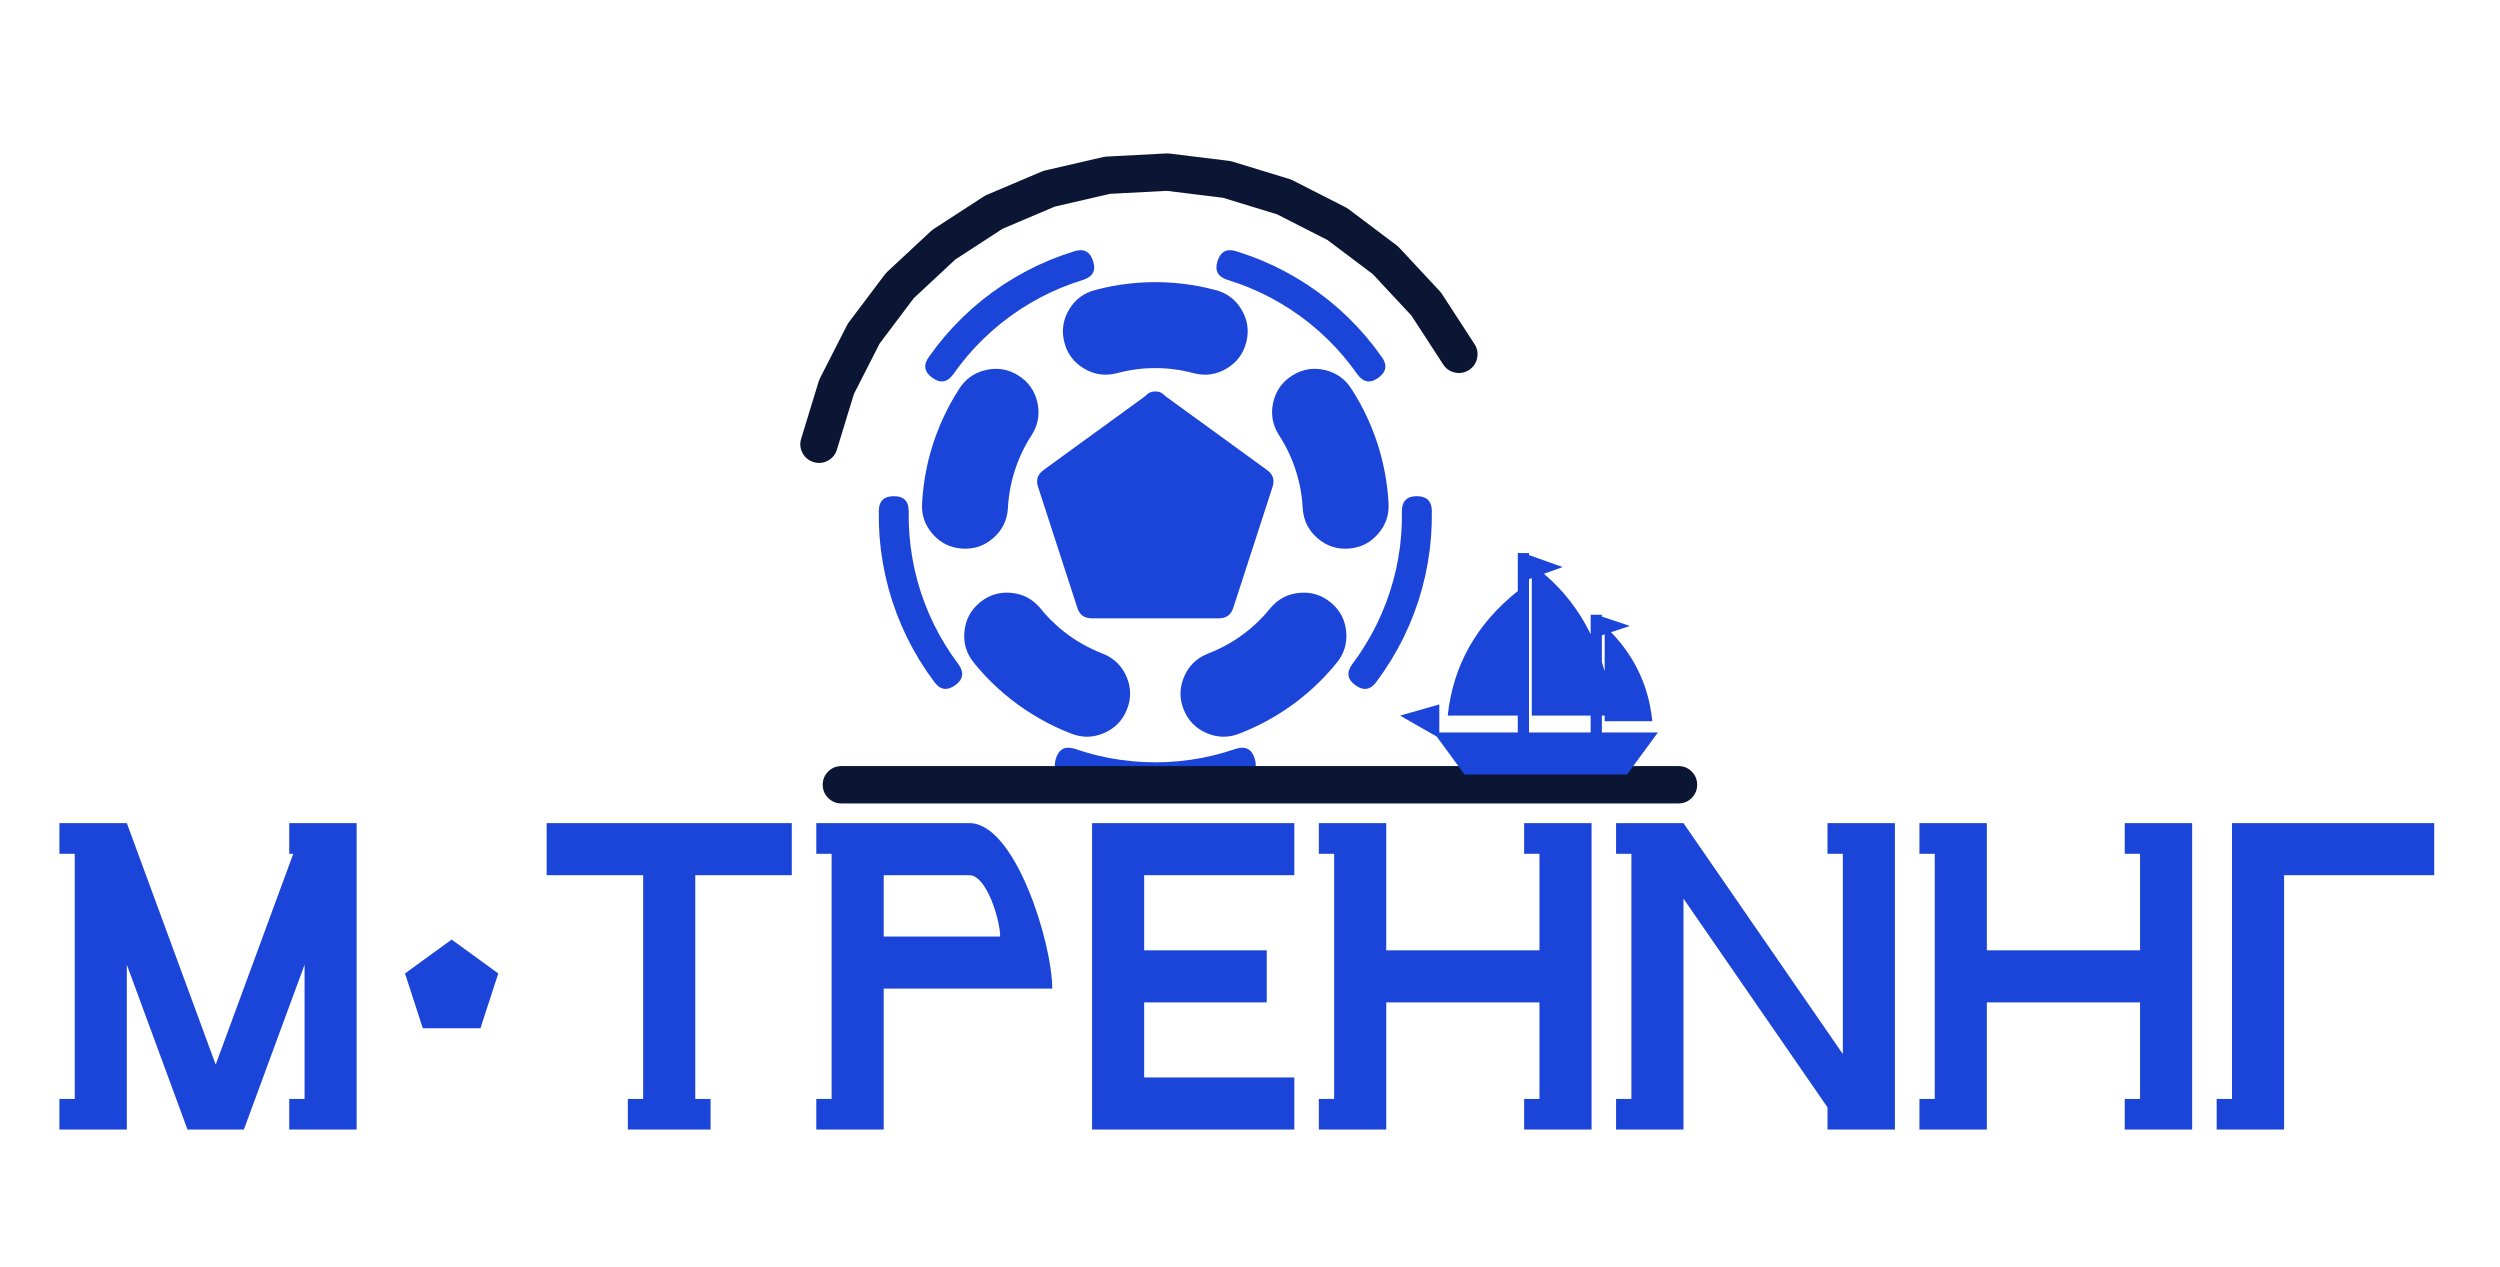
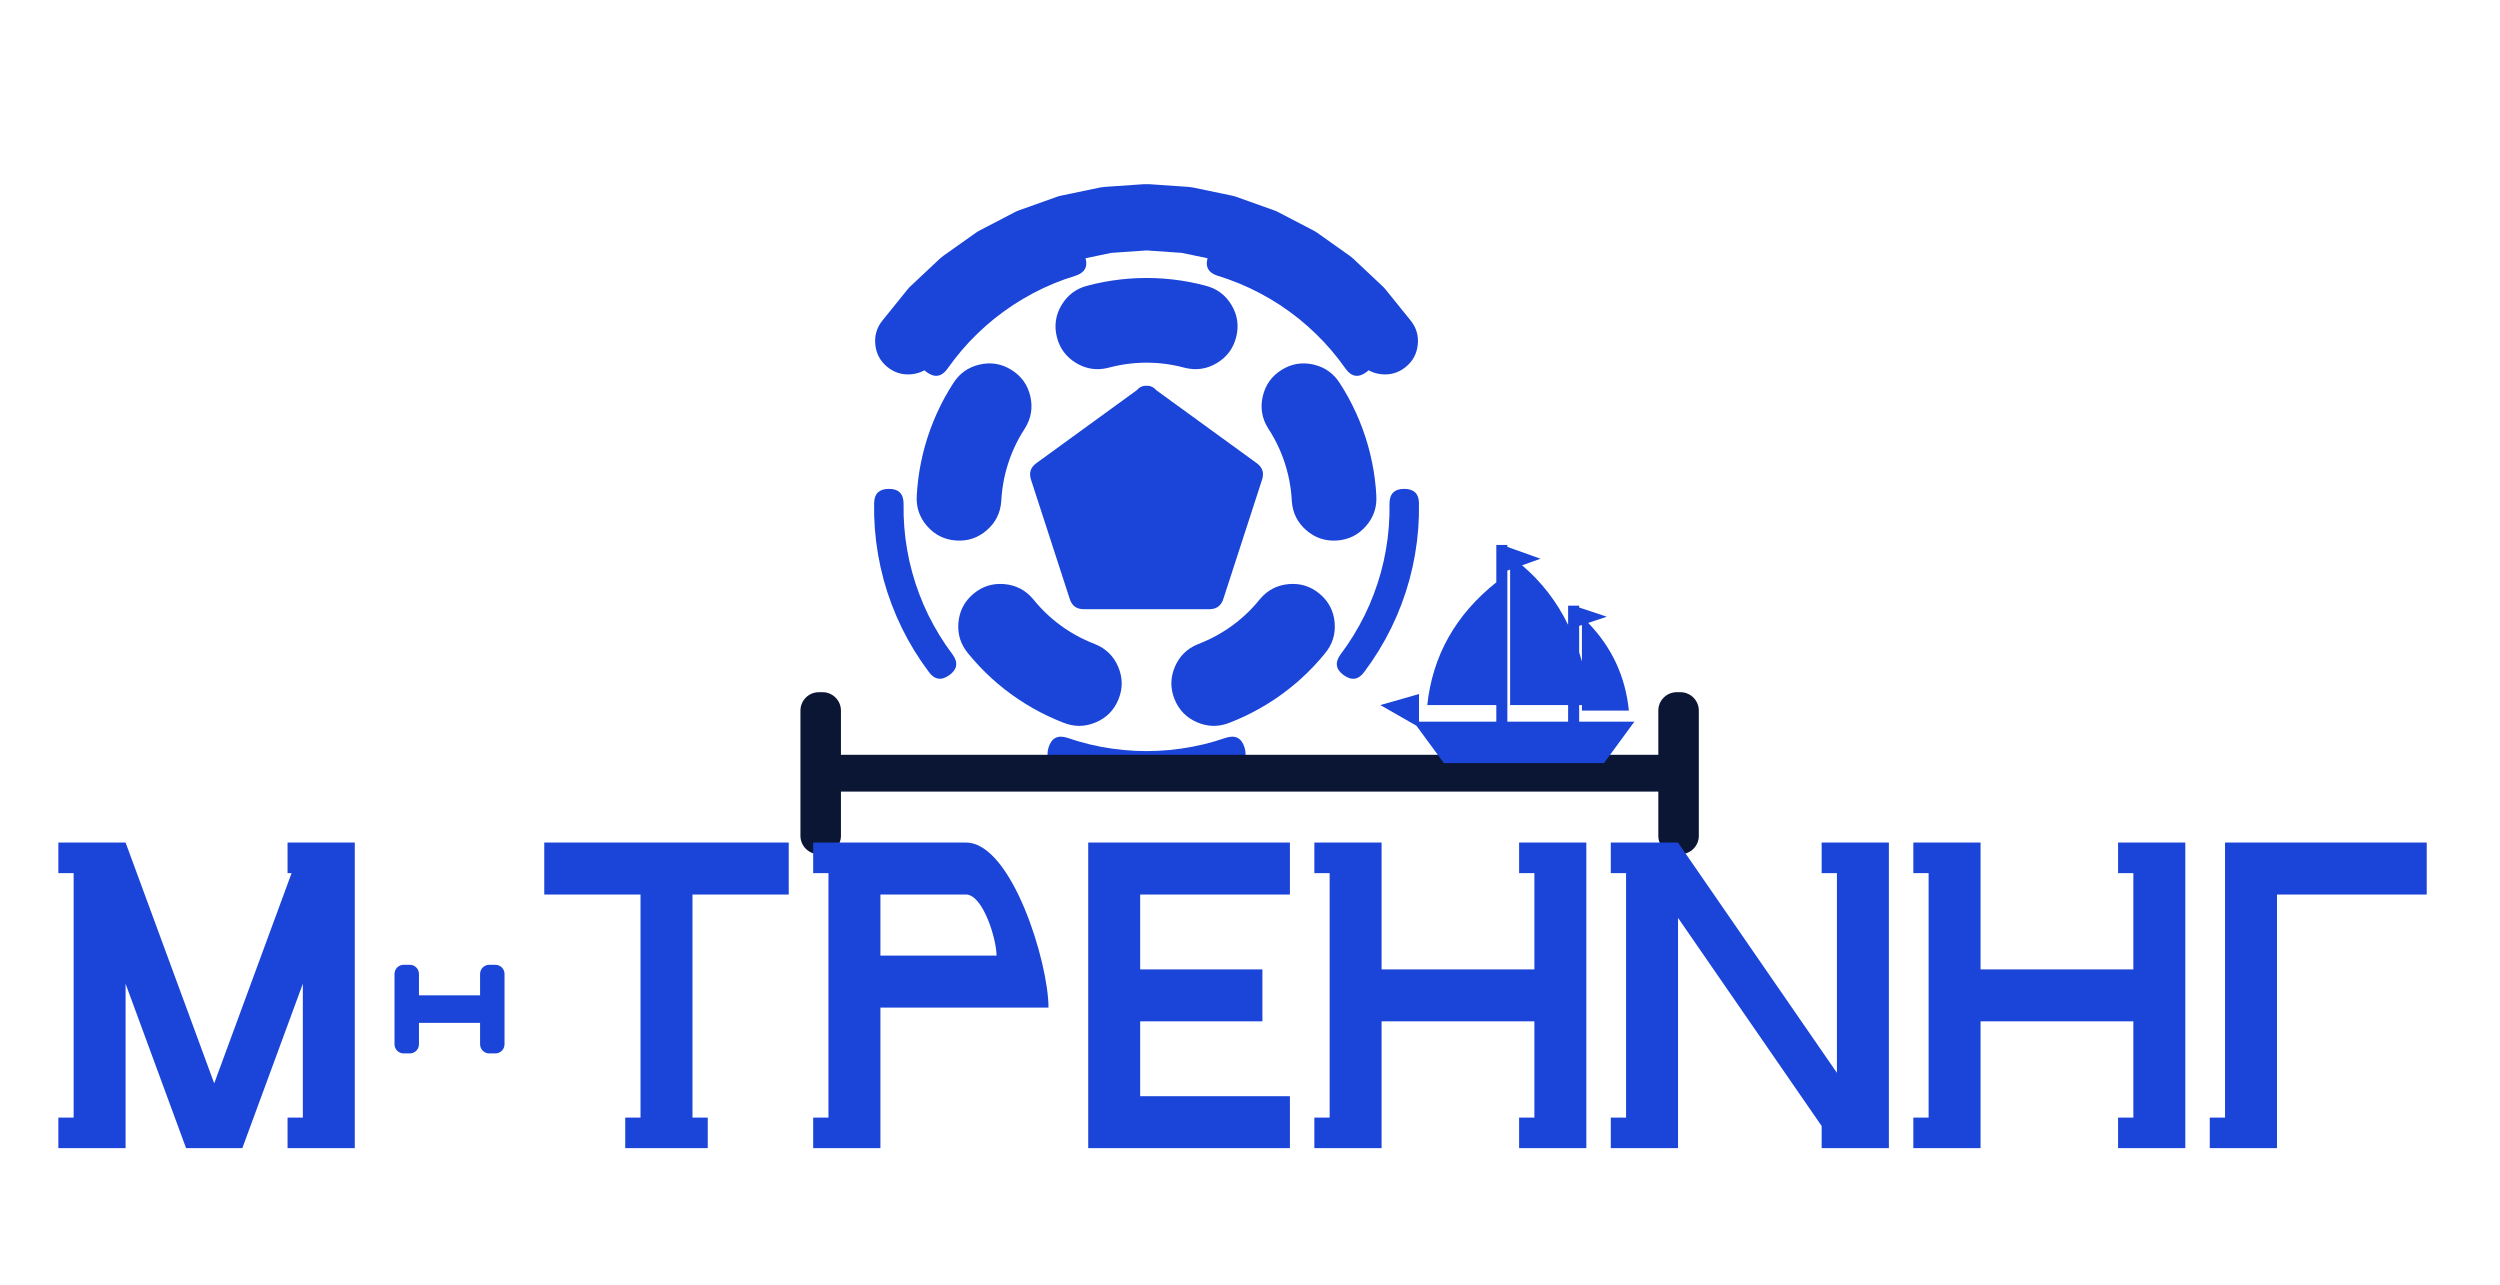
- <svg xmlns="http://www.w3.org/2000/svg" viewBox="0 0 669 339" role="img" aria-labelledby="t">
-   <g transform="translate(209.16 12)">
-     <path fill="#1B44D8" d="M100 92.78Q101.5 92.67 102.76 94.06L129.93 113.8Q132.28 115.51 131.38 118.27L120.85 150.7Q119.95 153.46 117.05 153.46H82.95Q80.05 153.46 79.15 150.7L68.62 118.27Q67.72 115.51 70.07 113.8L97.24 94.06Q98.5 92.67 100 92.78ZM148.43 165.5 147.21 166.96Q147.07 167.12 146.92 167.28L145.64 168.69Q145.5 168.85 145.35 169.01L144.01 170.37Q143.86 170.52 143.71 170.67L142.32 171.99Q142.17 172.13 142.01 172.28L140.58 173.54Q140.41 173.68 140.25 173.81L138.77 175.02Q138.6 175.16 138.43 175.29L136.91 176.44Q136.74 176.57 136.56 176.69L135 177.78Q134.82 177.9 134.64 178.02L133.04 179.05Q132.86 179.17 132.67 179.28L131.03 180.25Q130.85 180.36 130.66 180.46L128.98 181.37Q128.79 181.48 128.6 181.57L126.89 182.42Q126.7 182.51 126.5 182.6L124.76 183.38Q124.56 183.47 124.37 183.55L122.6 184.27Q118.18 186.06 113.8 184.2Q109.41 182.35 107.62 177.93Q105.83 173.52 107.69 169.13Q109.54 164.75 113.96 162.96L115.52 162.32L116.87 161.71L118.19 161.06L119.49 160.35L120.76 159.6L122.01 158.8L123.22 157.95L124.4 157.06L125.54 156.13L126.65 155.15L127.72 154.14L128.75 153.08L129.74 151.99L130.83 150.69Q133.9 147.05 138.65 146.64Q143.39 146.23 147.04 149.3Q150.68 152.36 151.09 157.11Q151.5 161.85 148.43 165.5ZM37.6 122.51 37.73 120.61Q37.75 120.4 37.77 120.18L37.98 118.29Q38 118.07 38.03 117.86L38.31 115.97Q38.34 115.76 38.38 115.55L38.73 113.67Q38.77 113.46 38.82 113.25L39.23 111.39Q39.28 111.18 39.33 110.97L39.82 109.13Q39.88 108.92 39.94 108.72L40.49 106.89Q40.56 106.69 40.63 106.48L41.25 104.68Q41.32 104.48 41.4 104.28L42.09 102.5Q42.17 102.3 42.25 102.1L43.01 100.35Q43.09 100.15 43.19 99.96L44.01 98.24Q44.1 98.04 44.2 97.85L45.08 96.16Q45.18 95.97 45.29 95.78L46.24 94.13Q46.35 93.94 46.46 93.76L47.47 92.14Q49.99 88.1 54.63 87.02Q59.27 85.94 63.31 88.46Q67.35 90.98 68.43 95.62Q69.51 100.26 66.99 104.31L66.09 105.74L65.36 107.02L64.67 108.33L64.04 109.67L63.45 111.02L62.92 112.4L62.44 113.79L62.01 115.21L61.63 116.64L61.3 118.08L61.04 119.53L60.82 120.99L60.66 122.46L60.54 124.15Q60.2 128.9 56.6 132.02Q53 135.14 48.25 134.8Q43.5 134.46 40.38 130.86Q37.26 127.27 37.6 122.51ZM77.4 184.27 75.63 183.55Q75.44 183.47 75.24 183.38L73.5 182.6Q73.3 182.51 73.11 182.42L71.4 181.57Q71.21 181.48 71.02 181.37L69.34 180.46Q69.15 180.36 68.97 180.25L67.33 179.28Q67.14 179.17 66.96 179.05L65.36 178.02Q65.18 177.9 65 177.78L63.44 176.69Q63.26 176.57 63.09 176.44L61.57 175.29Q61.4 175.16 61.23 175.02L59.75 173.81Q59.59 173.68 59.42 173.54L57.99 172.28Q57.83 172.13 57.68 171.99L56.29 170.67Q56.14 170.52 55.99 170.37L54.65 169.01Q54.5 168.85 54.36 168.69L53.08 167.28Q52.93 167.12 52.79 166.96L51.57 165.5Q48.5 161.85 48.91 157.11Q49.32 152.36 52.96 149.3Q56.61 146.23 61.35 146.64Q66.1 147.05 69.17 150.69L70.26 151.99L71.25 153.08L72.28 154.14L73.35 155.15L74.46 156.13L75.6 157.06L76.78 157.95L77.99 158.8L79.24 159.6L80.51 160.35L81.81 161.06L83.13 161.71L84.48 162.32L86.04 162.96Q90.46 164.75 92.31 169.13Q94.17 173.52 92.38 177.93Q90.59 182.35 86.2 184.2Q81.82 186.06 77.4 184.27ZM84.03 65.58 85.88 65.12Q86.09 65.07 86.3 65.02L88.17 64.63Q88.38 64.59 88.59 64.55L90.47 64.23Q90.68 64.2 90.9 64.17L92.79 63.92Q93 63.89 93.22 63.87L95.12 63.69Q95.33 63.67 95.54 63.66L97.45 63.55Q97.66 63.54 97.88 63.54L99.78 63.5Q100 63.5 100.22 63.5L102.12 63.54Q102.34 63.54 102.55 63.55L104.46 63.66Q104.67 63.67 104.88 63.69L106.78 63.87Q107 63.89 107.21 63.92L109.1 64.17Q109.32 64.2 109.53 64.23L111.41 64.55Q111.62 64.59 111.83 64.63L113.7 65.02Q113.91 65.07 114.12 65.12L115.97 65.58Q120.59 66.72 123.05 70.8Q125.51 74.88 124.36 79.51Q123.21 84.13 119.13 86.59Q115.05 89.05 110.43 87.9L108.79 87.49L107.34 87.19L105.89 86.94L104.42 86.75L102.95 86.61L101.48 86.53L100 86.5L98.52 86.53L97.05 86.61L95.58 86.75L94.11 86.94L92.66 87.19L91.21 87.49L89.57 87.9Q84.95 89.05 80.87 86.59Q76.78 84.13 75.64 79.51Q74.49 74.88 76.95 70.8Q79.41 66.72 84.03 65.58ZM152.53 92.14 153.54 93.76Q153.65 93.94 153.76 94.13L154.71 95.78Q154.82 95.97 154.92 96.16L155.8 97.85Q155.9 98.04 155.99 98.24L156.81 99.96Q156.91 100.15 156.99 100.35L157.75 102.1Q157.83 102.3 157.91 102.5L158.6 104.28Q158.68 104.48 158.75 104.68L159.37 106.48Q159.44 106.69 159.51 106.89L160.06 108.72Q160.12 108.92 160.18 109.13L160.67 110.97Q160.72 111.18 160.77 111.39L161.18 113.25Q161.23 113.46 161.27 113.67L161.62 115.55Q161.66 115.76 161.69 115.97L161.97 117.86Q162 118.07 162.02 118.29L162.23 120.18Q162.25 120.4 162.27 120.61L162.4 122.51Q162.74 127.27 159.62 130.86Q156.5 134.46 151.75 134.8Q147 135.14 143.4 132.02Q139.8 128.9 139.46 124.15L139.34 122.46L139.18 120.99L138.96 119.53L138.7 118.08L138.37 116.64L137.99 115.21L137.56 113.79L137.08 112.4L136.55 111.02L135.96 109.67L135.33 108.33L134.64 107.02L133.91 105.74L133.01 104.31Q130.49 100.26 131.57 95.62Q132.65 90.98 136.69 88.46Q140.73 85.94 145.37 87.02Q150.01 88.1 152.53 92.14ZM124 196 120.84 197Q120.75 197.03 120.66 197.06L117.46 197.91Q117.36 197.93 117.27 197.95L114.03 198.66Q113.94 198.68 113.85 198.69L110.58 199.24Q110.48 199.26 110.39 199.27L107.09 199.66Q107 199.67 106.91 199.68L103.6 199.91Q103.5 199.92 103.41 199.92L100.09 200Q100.05 200 100 200Q99.95 200 99.91 200L96.59 199.92Q96.5 199.92 96.4 199.91L93.09 199.68Q93 199.67 92.91 199.66L89.61 199.27Q89.52 199.26 89.42 199.24L86.15 198.69Q86.06 198.68 85.97 198.66L82.73 197.95Q82.64 197.93 82.54 197.91L79.34 197.06Q79.25 197.03 79.16 197L76 196Q72.19 194.79 73.4 190.97Q74 189.07 75.26 188.42Q76.52 187.77 78.42 188.37L81.49 189.35L84.51 190.16L87.57 190.82L90.65 191.33L93.76 191.7L96.87 191.92L100 192L103.13 191.92L106.24 191.7L109.35 191.33L112.43 190.82L115.49 190.16L118.51 189.35L121.58 188.37Q123.48 187.77 124.74 188.42Q126 189.07 126.6 190.97Q127.81 194.79 124 196ZM39.44 83.48 41.4 80.81Q41.46 80.73 41.52 80.66L43.61 78.08Q43.67 78.01 43.73 77.94L45.94 75.47Q46.01 75.4 46.07 75.33L48.4 72.96Q48.46 72.9 48.53 72.83L50.96 70.58Q51.03 70.52 51.11 70.45L53.64 68.32Q53.72 68.26 53.79 68.2L56.43 66.19Q56.5 66.13 56.58 66.08L59.31 64.19Q59.39 64.14 59.47 64.09L62.28 62.34Q62.36 62.29 62.44 62.24L65.34 60.62Q65.42 60.57 65.51 60.53L68.47 59.05Q68.56 59.01 68.65 58.97L71.68 57.63Q71.77 57.6 71.85 57.56L74.95 56.37Q75.04 56.34 75.13 56.31L78.27 55.26Q82.07 54 83.33 57.8Q84.59 61.6 80.79 62.86L77.74 63.87L74.82 64.99L71.96 66.25L69.16 67.65L66.43 69.18L63.78 70.83L61.21 72.61L58.72 74.5L56.33 76.52L54.04 78.64L51.84 80.87L49.76 83.2L47.79 85.63L45.88 88.22Q44.7 89.83 43.3 90.04Q41.9 90.26 40.29 89.07Q37.07 86.7 39.44 83.48ZM173.99 124.8 173.97 128.12Q173.97 128.21 173.96 128.31L173.79 131.62Q173.78 131.71 173.77 131.81L173.44 135.11Q173.43 135.2 173.41 135.3L172.92 138.57Q172.91 138.67 172.89 138.76L172.25 142.01Q172.23 142.11 172.2 142.2L171.41 145.42Q171.38 145.51 171.36 145.6L170.41 148.78Q170.38 148.87 170.35 148.96L169.25 152.09Q169.22 152.17 169.18 152.26L167.94 155.34Q167.9 155.42 167.86 155.51L166.47 158.52Q166.43 158.61 166.39 158.69L164.86 161.63Q164.81 161.71 164.76 161.8L163.1 164.66Q163.05 164.74 163 164.82L161.19 167.61Q161.14 167.69 161.09 167.76L159.16 170.46Q156.82 173.71 153.57 171.38Q150.32 169.05 152.65 165.8L154.53 163.18L156.23 160.55L157.8 157.85L159.25 155.08L160.56 152.24L161.73 149.34L162.77 146.39L163.66 143.4L164.42 140.37L165.02 137.3L165.49 134.21L165.8 131.1L165.97 127.97L165.99 124.75Q166 122.75 167.01 121.76Q168.01 120.77 170.01 120.78Q173.86 120.8 173.99 124.5C173.99 124.57 173.99 124.65 173.99 124.73Q173.99 124.77 173.99 124.8ZM40.84 170.46 38.91 167.76Q38.86 167.69 38.81 167.61L37 164.82Q36.95 164.74 36.9 164.66L35.24 161.8Q35.19 161.71 35.14 161.63L33.61 158.69Q33.57 158.61 33.53 158.52L32.14 155.51Q32.1 155.42 32.06 155.34L30.82 152.26Q30.78 152.17 30.75 152.09L29.65 148.96Q29.62 148.87 29.59 148.78L28.64 145.6Q28.62 145.51 28.59 145.42L27.8 142.2Q27.77 142.11 27.75 142.01L27.11 138.76Q27.09 138.67 27.08 138.57L26.59 135.3Q26.57 135.2 26.56 135.11L26.23 131.81Q26.22 131.71 26.21 131.62L26.04 128.31Q26.03 128.21 26.03 128.12L26.01 124.8Q26.01 124.77 26.01 124.73C26.01 124.65 26.01 124.57 26.02 124.49Q26.14 120.8 29.99 120.78Q33.99 120.75 34.01 124.75L34.03 127.97L34.2 131.1L34.51 134.21L34.98 137.3L35.58 140.37L36.34 143.4L37.23 146.39L38.27 149.34L39.44 152.24L40.75 155.08L42.2 157.85L43.77 160.55L45.47 163.18L47.35 165.8Q48.51 167.42 48.28 168.82Q48.05 170.21 46.43 171.38Q44.8 172.54 43.41 172.31Q42.01 172.08 40.84 170.46ZM121.73 55.26 124.87 56.31Q124.96 56.34 125.05 56.37L128.15 57.56Q128.23 57.6 128.32 57.63L131.35 58.97Q131.44 59.01 131.53 59.05L134.49 60.53Q134.58 60.57 134.66 60.62L137.56 62.24Q137.64 62.29 137.72 62.34L140.53 64.09Q140.61 64.14 140.69 64.19L143.42 66.08Q143.5 66.13 143.57 66.19L146.21 68.2Q146.28 68.26 146.36 68.32L148.89 70.45Q148.97 70.52 149.04 70.58L151.47 72.83Q151.54 72.9 151.6 72.96L153.93 75.33Q153.99 75.4 154.06 75.47L156.27 77.94Q156.33 78.01 156.39 78.08L158.48 80.66Q158.54 80.73 158.6 80.81L160.56 83.48Q162.93 86.7 159.71 89.07Q158.1 90.26 156.7 90.04Q155.3 89.83 154.12 88.22L152.21 85.63L150.24 83.2L148.16 80.87L145.96 78.64L143.67 76.52L141.28 74.5L138.79 72.61L136.22 70.83L133.57 69.18L130.84 67.65L128.04 66.25L125.18 64.99L122.26 63.87L119.21 62.86Q115.41 61.6 116.67 57.8Q117.93 54 121.73 55.26Z" />
-     <path fill="#0A1633" d="M5.23 105.41 9.92 90.07Q10.05 89.66 10.24 89.27L17.52 74.98Q17.72 74.59 17.99 74.24L27.64 61.43Q27.9 61.08 28.22 60.78L39.95 49.85Q40.27 49.55 40.64 49.31L54.09 40.58Q54.45 40.34 54.85 40.17L69.62 33.9Q70.02 33.73 70.45 33.63L86.07 30.02Q86.5 29.93 86.93 29.9L102.95 29.06Q103.39 29.04 103.82 29.09L119.74 31.05Q120.17 31.1 120.59 31.23L135.93 35.92Q136.34 36.05 136.73 36.24L151.02 43.52Q151.41 43.72 151.76 43.99L164.57 53.64Q164.92 53.9 165.22 54.22L176.15 65.95Q176.45 66.27 176.69 66.64L185.42 80.09Q186.55 81.82 186.12 83.85Q185.69 85.87 183.95 87Q182.22 88.13 180.19 87.7Q178.17 87.27 177.04 85.53L168.54 72.45L158.2 61.36L146.09 52.24L132.58 45.35L118.08 40.92L103.04 39.07L87.89 39.87L73.12 43.28L59.16 49.2L46.45 57.46L35.36 67.8L26.24 79.91L19.35 93.42L14.79 108.33Q14.19 110.31 12.36 111.29Q10.53 112.26 8.55 111.65Q6.57 111.05 5.6 109.22Q4.62 107.39 5.23 105.41ZM16 193H240Q242.07 193 243.54 194.46Q245 195.93 245 198Q245 200.07 243.54 201.54Q242.07 203 240 203H16Q13.93 203 12.46 201.54Q11 200.07 11 198Q11 195.93 12.46 194.46Q13.93 193 16 193Z" />
-     <path fill="#1B44D8" d="M175.31 185.11 165.5 179.5 176 176.5V184H197V179.5H178.25Q180.4 159.39 197 146.16V136H200V136.54L209 139.75L204 141.54Q211.88 148.23 216.5 157.71V152.5H219.5V153L227 155.5L221.96 157.18Q231.62 167.18 233 181H220.25V179.5H219.5V184H234.5L226.25 195.25H182.75L175.31 185.11ZM200 142.96V184H216.5V179.5H200.75V142.7ZM219.5 158V165.17Q219.9 166.4 220.25 167.66V157.75Z" />
+ <svg xmlns="http://www.w3.org/2000/svg" viewBox="0 0 679 349" role="img" aria-labelledby="t">
+   <g transform="translate(211.4 12)">
+     <path fill="#1B44D8" d="M28.29 75.03 35.09 66.61Q35.48 66.13 35.93 65.71L43.82 58.29Q44.27 57.87 44.77 57.51L53.6 51.25Q54.1 50.89 54.65 50.61L64.25 45.61Q64.8 45.32 65.38 45.12L75.58 41.48Q76.16 41.27 76.77 41.14L87.36 38.93Q87.97 38.81 88.58 38.76L99.38 38.02Q100 37.98 100.62 38.02L111.42 38.76Q112.03 38.81 112.64 38.93L123.23 41.14Q123.84 41.27 124.42 41.48L134.62 45.12Q135.2 45.32 135.75 45.61L145.35 50.61Q145.9 50.89 146.4 51.25L155.23 57.51Q155.73 57.87 156.18 58.29L164.07 65.71Q164.52 66.13 164.91 66.61L171.71 75.03Q174.06 77.93 173.66 81.64Q173.27 85.35 170.37 87.69Q167.47 90.03 163.76 89.64Q161.86 89.43 160.32 88.57Q160.04 88.83 159.71 89.07Q158.1 90.26 156.7 90.04Q155.3 89.83 154.12 88.22L152.21 85.63L150.24 83.2L148.16 80.87L145.96 78.64L143.67 76.52L141.28 74.5L138.79 72.61L136.22 70.83L133.57 69.18L130.84 67.65L128.04 66.25L125.18 64.99L122.26 63.87L119.21 62.86Q115.58 61.65 116.57 58.14L109.57 56.68L100 56.02L90.43 56.68L83.43 58.14Q84.42 61.65 80.79 62.86L77.74 63.87L74.82 64.99L71.96 66.25L69.16 67.65L66.43 69.18L63.78 70.83L61.21 72.61L58.72 74.5L56.33 76.52L54.04 78.64L51.84 80.87L49.76 83.2L47.79 85.63L45.88 88.22Q44.7 89.83 43.3 90.04Q41.9 90.26 40.29 89.07Q39.96 88.83 39.68 88.57Q38.14 89.43 36.24 89.64Q32.53 90.03 29.63 87.69Q26.73 85.35 26.34 81.64Q25.94 77.93 28.29 75.03ZM100 92.78Q101.5 92.67 102.76 94.06L129.93 113.8Q132.28 115.51 131.38 118.27L120.85 150.7Q119.95 153.46 117.05 153.46H82.95Q80.05 153.46 79.15 150.7L68.62 118.27Q67.72 115.51 70.07 113.8L97.24 94.06Q98.5 92.67 100 92.78ZM148.43 165.5 147.21 166.96Q147.07 167.12 146.92 167.28L145.64 168.69Q145.5 168.85 145.35 169.01L144.01 170.37Q143.86 170.52 143.71 170.67L142.32 171.99Q142.17 172.13 142.01 172.28L140.58 173.54Q140.41 173.68 140.25 173.81L138.77 175.02Q138.6 175.16 138.43 175.29L136.91 176.44Q136.74 176.57 136.56 176.69L135 177.78Q134.82 177.9 134.64 178.02L133.04 179.05Q132.86 179.17 132.67 179.28L131.03 180.25Q130.85 180.36 130.66 180.46L128.98 181.37Q128.79 181.48 128.6 181.57L126.89 182.42Q126.7 182.51 126.5 182.6L124.76 183.38Q124.56 183.47 124.37 183.55L122.6 184.27Q118.18 186.06 113.8 184.2Q109.41 182.35 107.62 177.93Q105.83 173.52 107.69 169.13Q109.54 164.75 113.96 162.96L115.52 162.32L116.87 161.71L118.19 161.06L119.49 160.35L120.76 159.6L122.01 158.8L123.22 157.95L124.4 157.06L125.54 156.13L126.65 155.15L127.72 154.14L128.75 153.08L129.74 151.99L130.83 150.69Q133.9 147.05 138.65 146.64Q143.39 146.23 147.04 149.3Q150.68 152.36 151.09 157.11Q151.5 161.85 148.43 165.5ZM37.6 122.51 37.73 120.61Q37.75 120.4 37.77 120.18L37.98 118.29Q38 118.07 38.03 117.86L38.31 115.97Q38.34 115.76 38.38 115.55L38.73 113.67Q38.77 113.46 38.82 113.25L39.23 111.39Q39.28 111.18 39.33 110.97L39.82 109.13Q39.88 108.92 39.94 108.72L40.49 106.89Q40.56 106.69 40.63 106.48L41.25 104.68Q41.32 104.48 41.4 104.28L42.09 102.5Q42.17 102.3 42.25 102.1L43.01 100.35Q43.09 100.15 43.19 99.96L44.01 98.24Q44.1 98.04 44.2 97.85L45.08 96.16Q45.18 95.97 45.29 95.78L46.24 94.13Q46.35 93.94 46.46 93.76L47.47 92.14Q49.99 88.1 54.63 87.02Q59.27 85.94 63.31 88.46Q67.35 90.98 68.43 95.62Q69.51 100.26 66.99 104.31L66.09 105.74L65.36 107.02L64.67 108.33L64.04 109.67L63.45 111.02L62.92 112.4L62.44 113.79L62.01 115.21L61.63 116.64L61.3 118.08L61.04 119.53L60.82 120.99L60.66 122.46L60.54 124.15Q60.2 128.9 56.6 132.02Q53 135.14 48.25 134.8Q43.5 134.46 40.38 130.86Q37.26 127.27 37.6 122.51ZM77.4 184.27 75.63 183.55Q75.44 183.47 75.24 183.38L73.5 182.6Q73.3 182.51 73.11 182.42L71.4 181.57Q71.21 181.48 71.02 181.37L69.34 180.46Q69.15 180.36 68.97 180.25L67.33 179.28Q67.14 179.17 66.96 179.05L65.36 178.02Q65.18 177.9 65 177.78L63.44 176.69Q63.26 176.57 63.09 176.44L61.57 175.29Q61.4 175.16 61.23 175.02L59.75 173.81Q59.59 173.68 59.42 173.54L57.99 172.28Q57.83 172.13 57.68 171.99L56.29 170.67Q56.14 170.52 55.99 170.37L54.65 169.01Q54.5 168.85 54.36 168.69L53.08 167.28Q52.93 167.12 52.79 166.96L51.57 165.5Q48.5 161.85 48.91 157.11Q49.32 152.36 52.96 149.3Q56.61 146.23 61.35 146.64Q66.1 147.05 69.17 150.69L70.26 151.99L71.25 153.08L72.28 154.14L73.35 155.15L74.46 156.13L75.6 157.06L76.78 157.95L77.99 158.8L79.24 159.6L80.51 160.35L81.81 161.06L83.13 161.71L84.48 162.32L86.04 162.96Q90.46 164.75 92.31 169.13Q94.17 173.52 92.38 177.93Q90.59 182.35 86.2 184.2Q81.82 186.06 77.4 184.27ZM84.03 65.58 85.88 65.12Q86.09 65.07 86.3 65.02L88.17 64.63Q88.38 64.59 88.59 64.55L90.47 64.23Q90.68 64.2 90.9 64.17L92.79 63.92Q93 63.89 93.22 63.87L95.12 63.69Q95.33 63.67 95.54 63.66L97.45 63.55Q97.66 63.54 97.88 63.54L99.78 63.5Q100 63.5 100.22 63.5L102.12 63.54Q102.34 63.54 102.55 63.55L104.46 63.66Q104.67 63.67 104.88 63.69L106.78 63.87Q107 63.89 107.21 63.92L109.1 64.17Q109.32 64.2 109.53 64.23L111.41 64.55Q111.62 64.59 111.83 64.63L113.7 65.02Q113.91 65.07 114.12 65.12L115.97 65.58Q120.59 66.72 123.05 70.8Q125.51 74.88 124.36 79.51Q123.21 84.13 119.13 86.59Q115.05 89.05 110.43 87.9L108.79 87.49L107.34 87.19L105.89 86.94L104.42 86.75L102.95 86.61L101.48 86.53L100 86.5L98.52 86.53L97.05 86.61L95.58 86.75L94.11 86.94L92.66 87.19L91.21 87.49L89.57 87.9Q84.95 89.05 80.87 86.59Q76.78 84.13 75.64 79.51Q74.49 74.88 76.95 70.8Q79.41 66.72 84.03 65.58ZM152.53 92.14 153.54 93.76Q153.65 93.94 153.76 94.13L154.71 95.78Q154.82 95.97 154.92 96.16L155.8 97.85Q155.9 98.04 155.99 98.24L156.81 99.96Q156.91 100.15 156.99 100.35L157.75 102.1Q157.83 102.3 157.91 102.5L158.6 104.28Q158.68 104.48 158.75 104.68L159.37 106.48Q159.44 106.69 159.51 106.89L160.06 108.72Q160.12 108.92 160.18 109.13L160.67 110.97Q160.72 111.18 160.77 111.39L161.18 113.25Q161.23 113.46 161.27 113.67L161.62 115.55Q161.66 115.76 161.69 115.97L161.97 117.86Q162 118.07 162.02 118.29L162.23 120.18Q162.25 120.4 162.27 120.61L162.4 122.51Q162.74 127.27 159.62 130.86Q156.5 134.46 151.75 134.8Q147 135.14 143.4 132.02Q139.8 128.9 139.46 124.15L139.34 122.46L139.18 120.99L138.96 119.53L138.7 118.08L138.37 116.64L137.99 115.21L137.56 113.79L137.08 112.4L136.55 111.02L135.96 109.67L135.33 108.33L134.64 107.02L133.91 105.74L133.01 104.31Q130.49 100.26 131.57 95.62Q132.65 90.98 136.69 88.46Q140.73 85.94 145.37 87.02Q150.01 88.1 152.53 92.14ZM124 196 120.84 197Q120.75 197.03 120.66 197.06L117.46 197.91Q117.36 197.93 117.27 197.95L114.03 198.66Q113.94 198.68 113.85 198.69L110.58 199.24Q110.48 199.26 110.39 199.27L107.09 199.66Q107 199.67 106.91 199.68L103.6 199.91Q103.5 199.92 103.41 199.92L100.09 200Q100.05 200 100 200Q99.95 200 99.91 200L96.59 199.92Q96.5 199.92 96.4 199.91L93.09 199.68Q93 199.67 92.91 199.66L89.61 199.27Q89.52 199.26 89.42 199.24L86.15 198.69Q86.06 198.68 85.97 198.66L82.73 197.95Q82.64 197.93 82.54 197.91L79.34 197.06Q79.25 197.03 79.16 197L76 196Q72.19 194.79 73.4 190.97Q74 189.07 75.26 188.42Q76.52 187.77 78.42 188.37L81.49 189.35L84.51 190.16L87.57 190.82L90.65 191.33L93.76 191.7L96.87 191.92L100 192L103.13 191.92L106.24 191.7L109.35 191.33L112.43 190.82L115.49 190.16L118.51 189.35L121.58 188.37Q123.48 187.77 124.74 188.42Q126 189.07 126.6 190.97Q127.81 194.79 124 196ZM173.99 124.8 173.97 128.12Q173.97 128.21 173.96 128.31L173.79 131.62Q173.78 131.71 173.77 131.81L173.44 135.11Q173.43 135.2 173.41 135.3L172.92 138.57Q172.91 138.67 172.89 138.76L172.25 142.01Q172.23 142.11 172.2 142.2L171.41 145.42Q171.38 145.51 171.36 145.6L170.41 148.78Q170.38 148.87 170.35 148.96L169.25 152.09Q169.22 152.17 169.18 152.26L167.94 155.34Q167.9 155.42 167.86 155.51L166.47 158.52Q166.43 158.61 166.39 158.69L164.86 161.63Q164.81 161.71 164.76 161.8L163.1 164.66Q163.05 164.74 163 164.82L161.19 167.61Q161.14 167.69 161.09 167.76L159.16 170.46Q156.82 173.71 153.57 171.38Q150.32 169.05 152.65 165.8L154.53 163.18L156.23 160.55L157.8 157.85L159.25 155.08L160.56 152.24L161.73 149.34L162.77 146.39L163.66 143.4L164.42 140.37L165.02 137.3L165.49 134.21L165.8 131.1L165.97 127.97L165.99 124.75Q166 122.75 167.01 121.76Q168.01 120.77 170.01 120.78Q173.86 120.8 173.99 124.5C173.99 124.57 173.99 124.65 173.99 124.73ZM40.84 170.46 38.91 167.76Q38.86 167.69 38.81 167.61L37 164.82Q36.95 164.74 36.9 164.66L35.24 161.8Q35.19 161.71 35.14 161.63L33.61 158.69Q33.57 158.61 33.53 158.52L32.14 155.51Q32.1 155.42 32.06 155.34L30.82 152.26Q30.78 152.17 30.75 152.09L29.65 148.96Q29.62 148.87 29.59 148.78L28.64 145.6Q28.62 145.51 28.59 145.42L27.8 142.2Q27.77 142.11 27.75 142.01L27.11 138.76Q27.09 138.67 27.08 138.57L26.59 135.3Q26.57 135.2 26.56 135.11L26.23 131.81Q26.22 131.71 26.21 131.62L26.04 128.31Q26.03 128.21 26.03 128.12L26.01 124.8Q26.01 124.77 26.01 124.73C26.01 124.65 26.01 124.57 26.02 124.49Q26.14 120.8 29.99 120.78Q33.99 120.75 34.01 124.75L34.03 127.97L34.2 131.1L34.51 134.21L34.98 137.3L35.58 140.37L36.34 143.4L37.23 146.39L38.27 149.34L39.44 152.24L40.75 155.08L42.2 157.85L43.77 160.55L45.47 163.18L47.35 165.8Q48.51 167.42 48.28 168.82Q48.05 170.21 46.43 171.38Q44.8 172.54 43.41 172.31Q42.01 172.08 40.84 170.46Z" />
+     <path fill="#0A1633" d="M11 176H12C14.76 176 17 178.24 17 181V193H239V181C239 178.24 241.24 176 244 176H245C247.76 176 250 178.24 250 181V215C250 217.76 247.76 220 245 220H244C241.24 220 239 217.76 239 215V203H17V215C17 217.76 14.76 220 12 220H11C8.24 220 6 217.76 6 215V181C6 178.24 8.24 176 11 176Z" />
+     <path fill="#1B44D8" d="M173.31 185.11 163.5 179.5 174 176.5V184H195V179.5H176.25Q178.4 159.39 195 146.16V136H198V136.54L207 139.75L202 141.54Q209.88 148.23 214.5 157.71V152.5H217.5V153L225 155.5L219.96 157.18Q229.62 167.18 231 181H218.25V179.5H217.5V184H232.5L224.25 195.25H180.75L173.31 185.11ZM198 142.96V184H214.5V179.5H198.75V142.7ZM217.5 158V165.17Q217.9 166.4 218.25 167.66V157.75Z" />
  </g>
-   <g transform="translate(20 220.27) scale(0.82)">
-     <path fill="#1B44D8" d="M-5 0H17L46 78.8L71.32 10H70V0H92V100H70V90H75V46.2L55.2 100H36.8L17 46.2V100H-5V90H0V10H-5ZM503 0H525L577 75.36V10H572V0H594V100H572V92.75L525 24.64V100H503V90H508V10H503ZM406 0H428V41.5H478V10H473V0H495V100H473V90H478V58.5H428V100H406V90H411V10H406ZM602 0H624V41.5H674V10H669V0H691V100H669V90H674V58.5H624V100H602V90H607V10H602ZM242 0H292C306.91 0 319 39.09 319 54H264V100H242V90H247V10H242ZM332 0H398V17H349V41.5H389V58.5H349V83H398V100H332ZM154 0H234V17H202.5V90H207.5V100H180.5V90H185.5V17H154ZM704 0H770V17H721V100H699V90H704ZM264 17V37H302C302 31.48 297.52 17 292 17ZM123 38 138.22 49.06 132.4 66.94H113.6L107.78 49.06Z" />
+   <g transform="translate(20 228.84) scale(0.83)">
+     <path fill="#1B44D8" d="M-5 0H17L46 78.8L71.32 10H70V0H92V100H70V90H75V46.2L55.2 100H36.8L17 46.2V100H-5V90H0V10H-5ZM503 0H525L577 75.36V10H572V0H594V100H572V92.75L525 24.64V100H503V90H508V10H503ZM406 0H428V41.5H478V10H473V0H495V100H473V90H478V58.5H428V100H406V90H411V10H406ZM602 0H624V41.5H674V10H669V0H691V100H669V90H674V58.5H624V100H602V90H607V10H602ZM242 0H292C306.91 0 319 39.09 319 54H264V100H242V90H247V10H242ZM332 0H398V17H349V41.5H389V58.5H349V83H398V100H332ZM154 0H234V17H202.5V90H207.5V100H180.5V90H185.5V17H154ZM704 0H770V17H721V100H699V90H704ZM264 17V37H302C302 31.48 297.52 17 292 17ZM113 50H133V43C133 41.34 134.34 40 136 40H138C139.66 40 141 41.34 141 43V66C141 67.66 139.66 69 138 69H136C134.34 69 133 67.66 133 66V59H113V66C113 67.66 111.66 69 110 69H108C106.34 69 105 67.66 105 66V43C105 41.34 106.34 40 108 40H110C111.66 40 113 41.34 113 43Z" />
  </g>
</svg>
